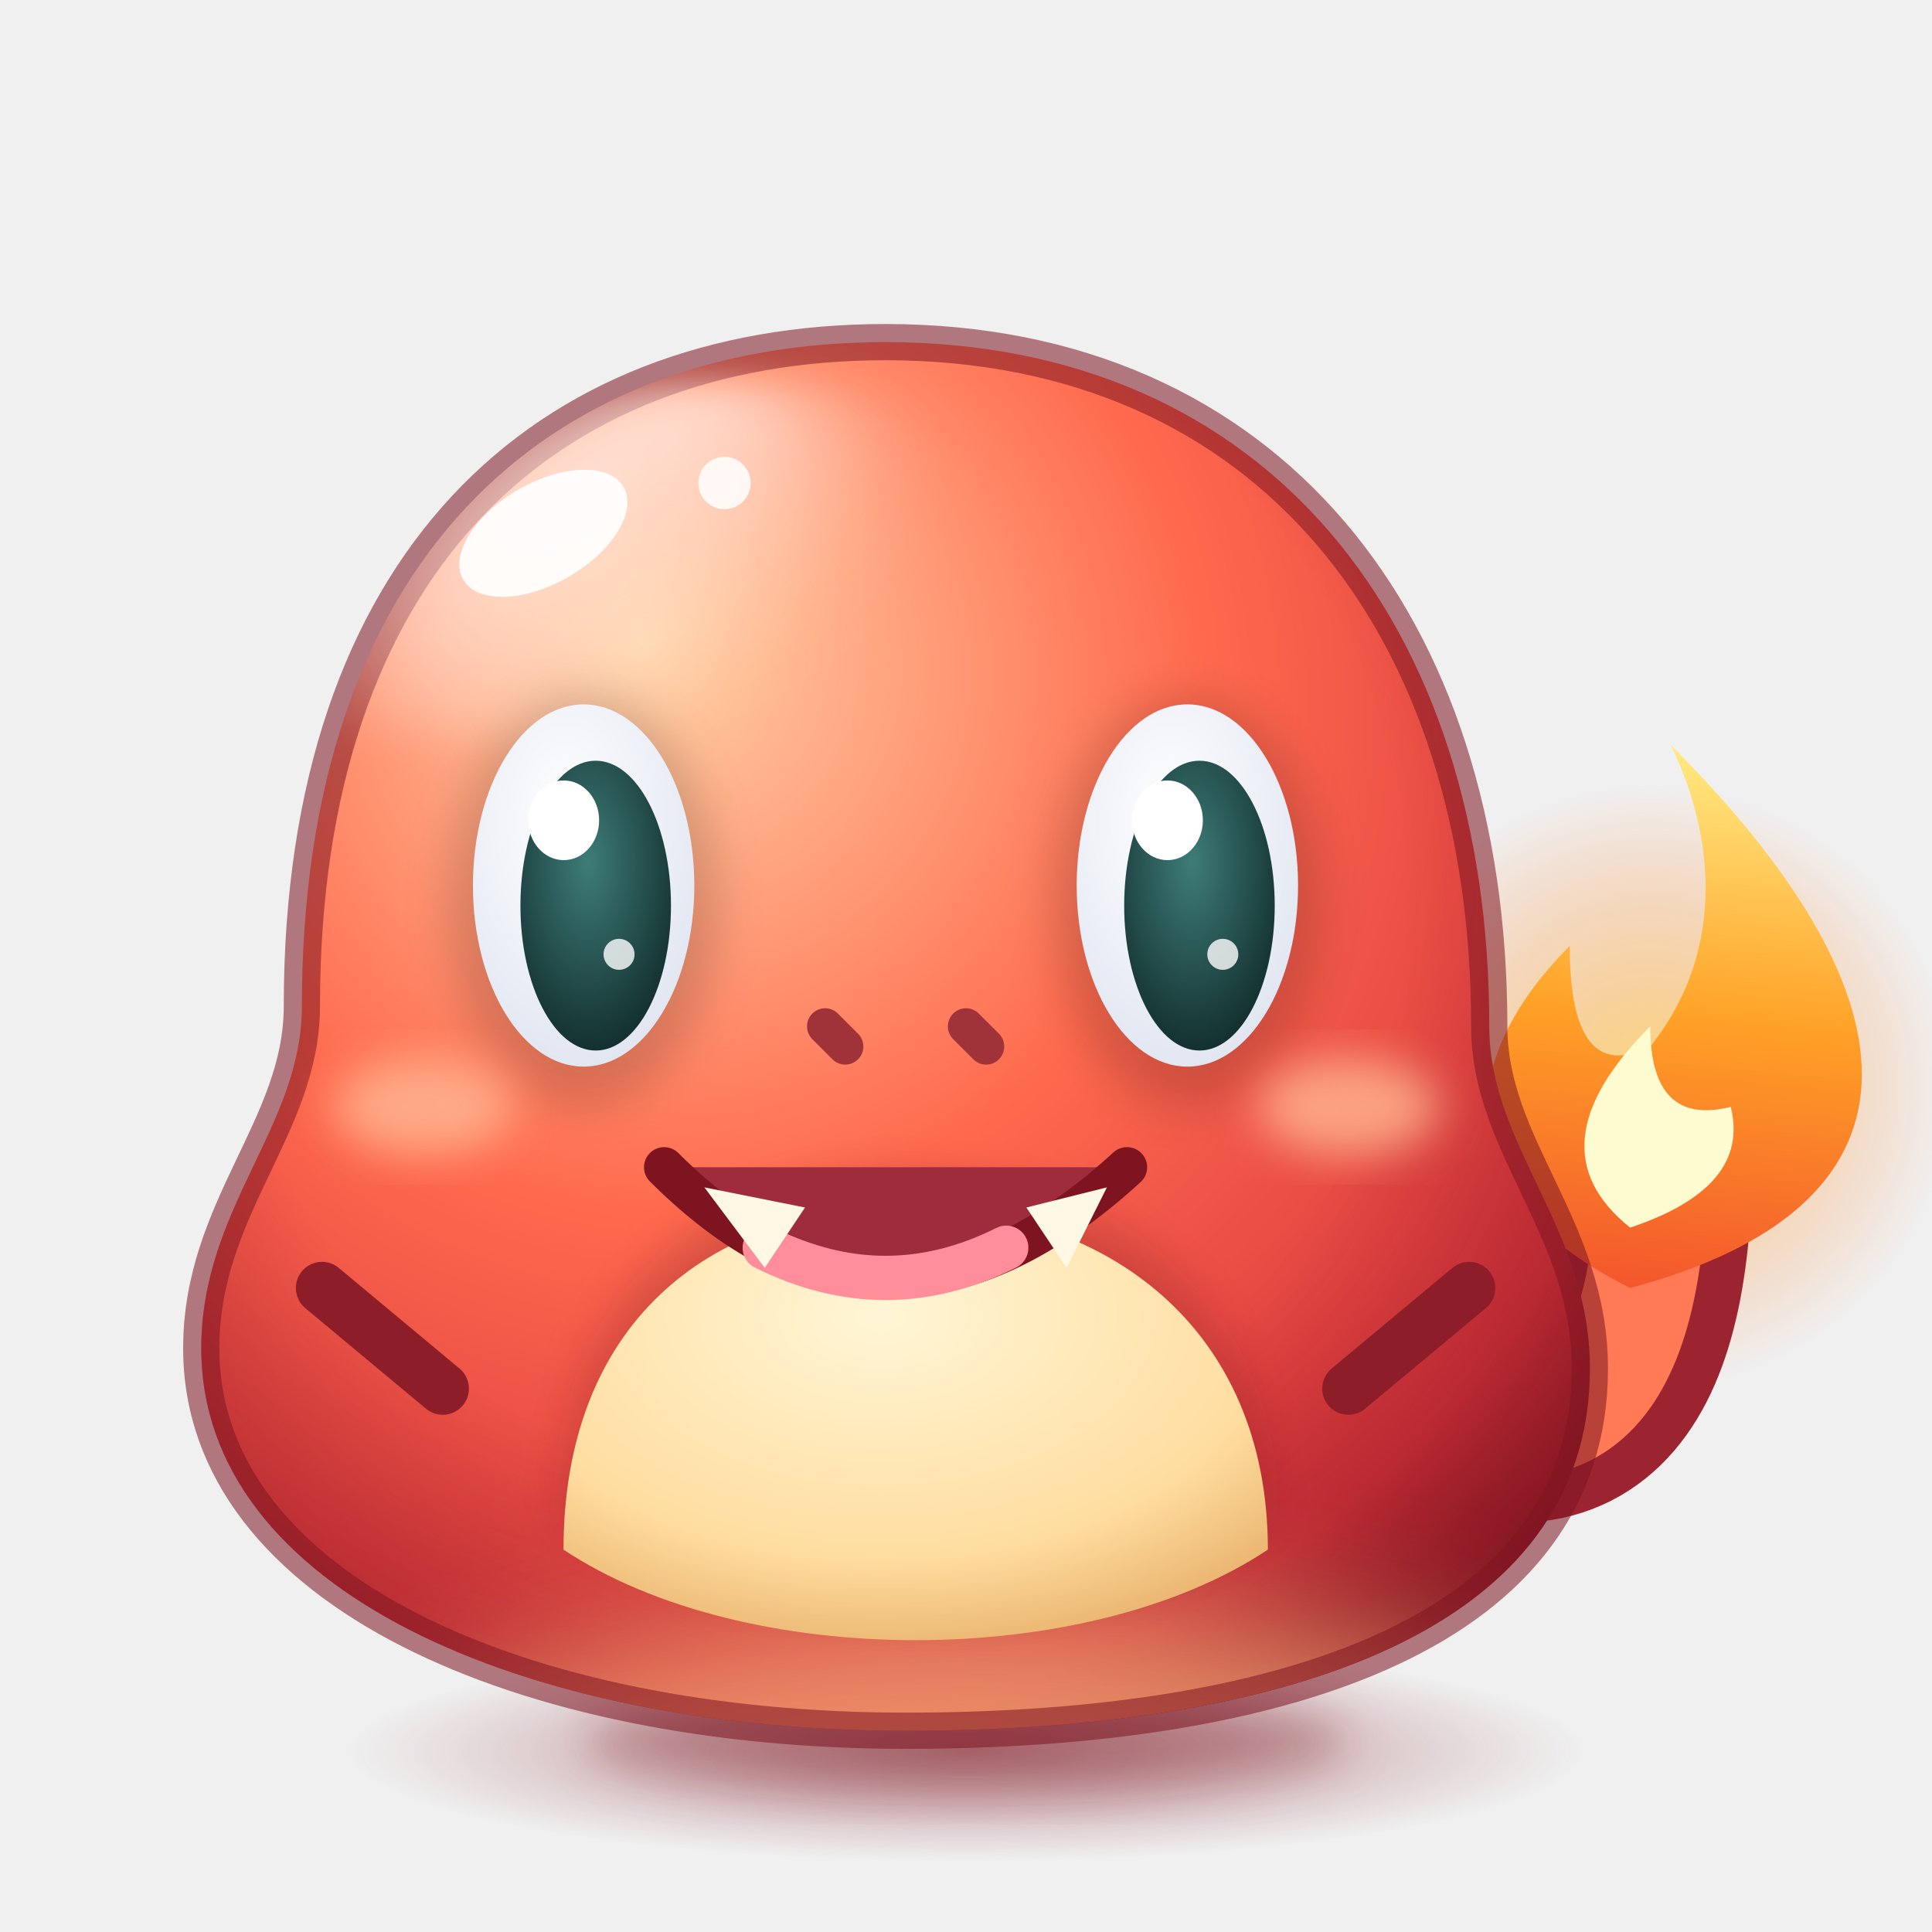
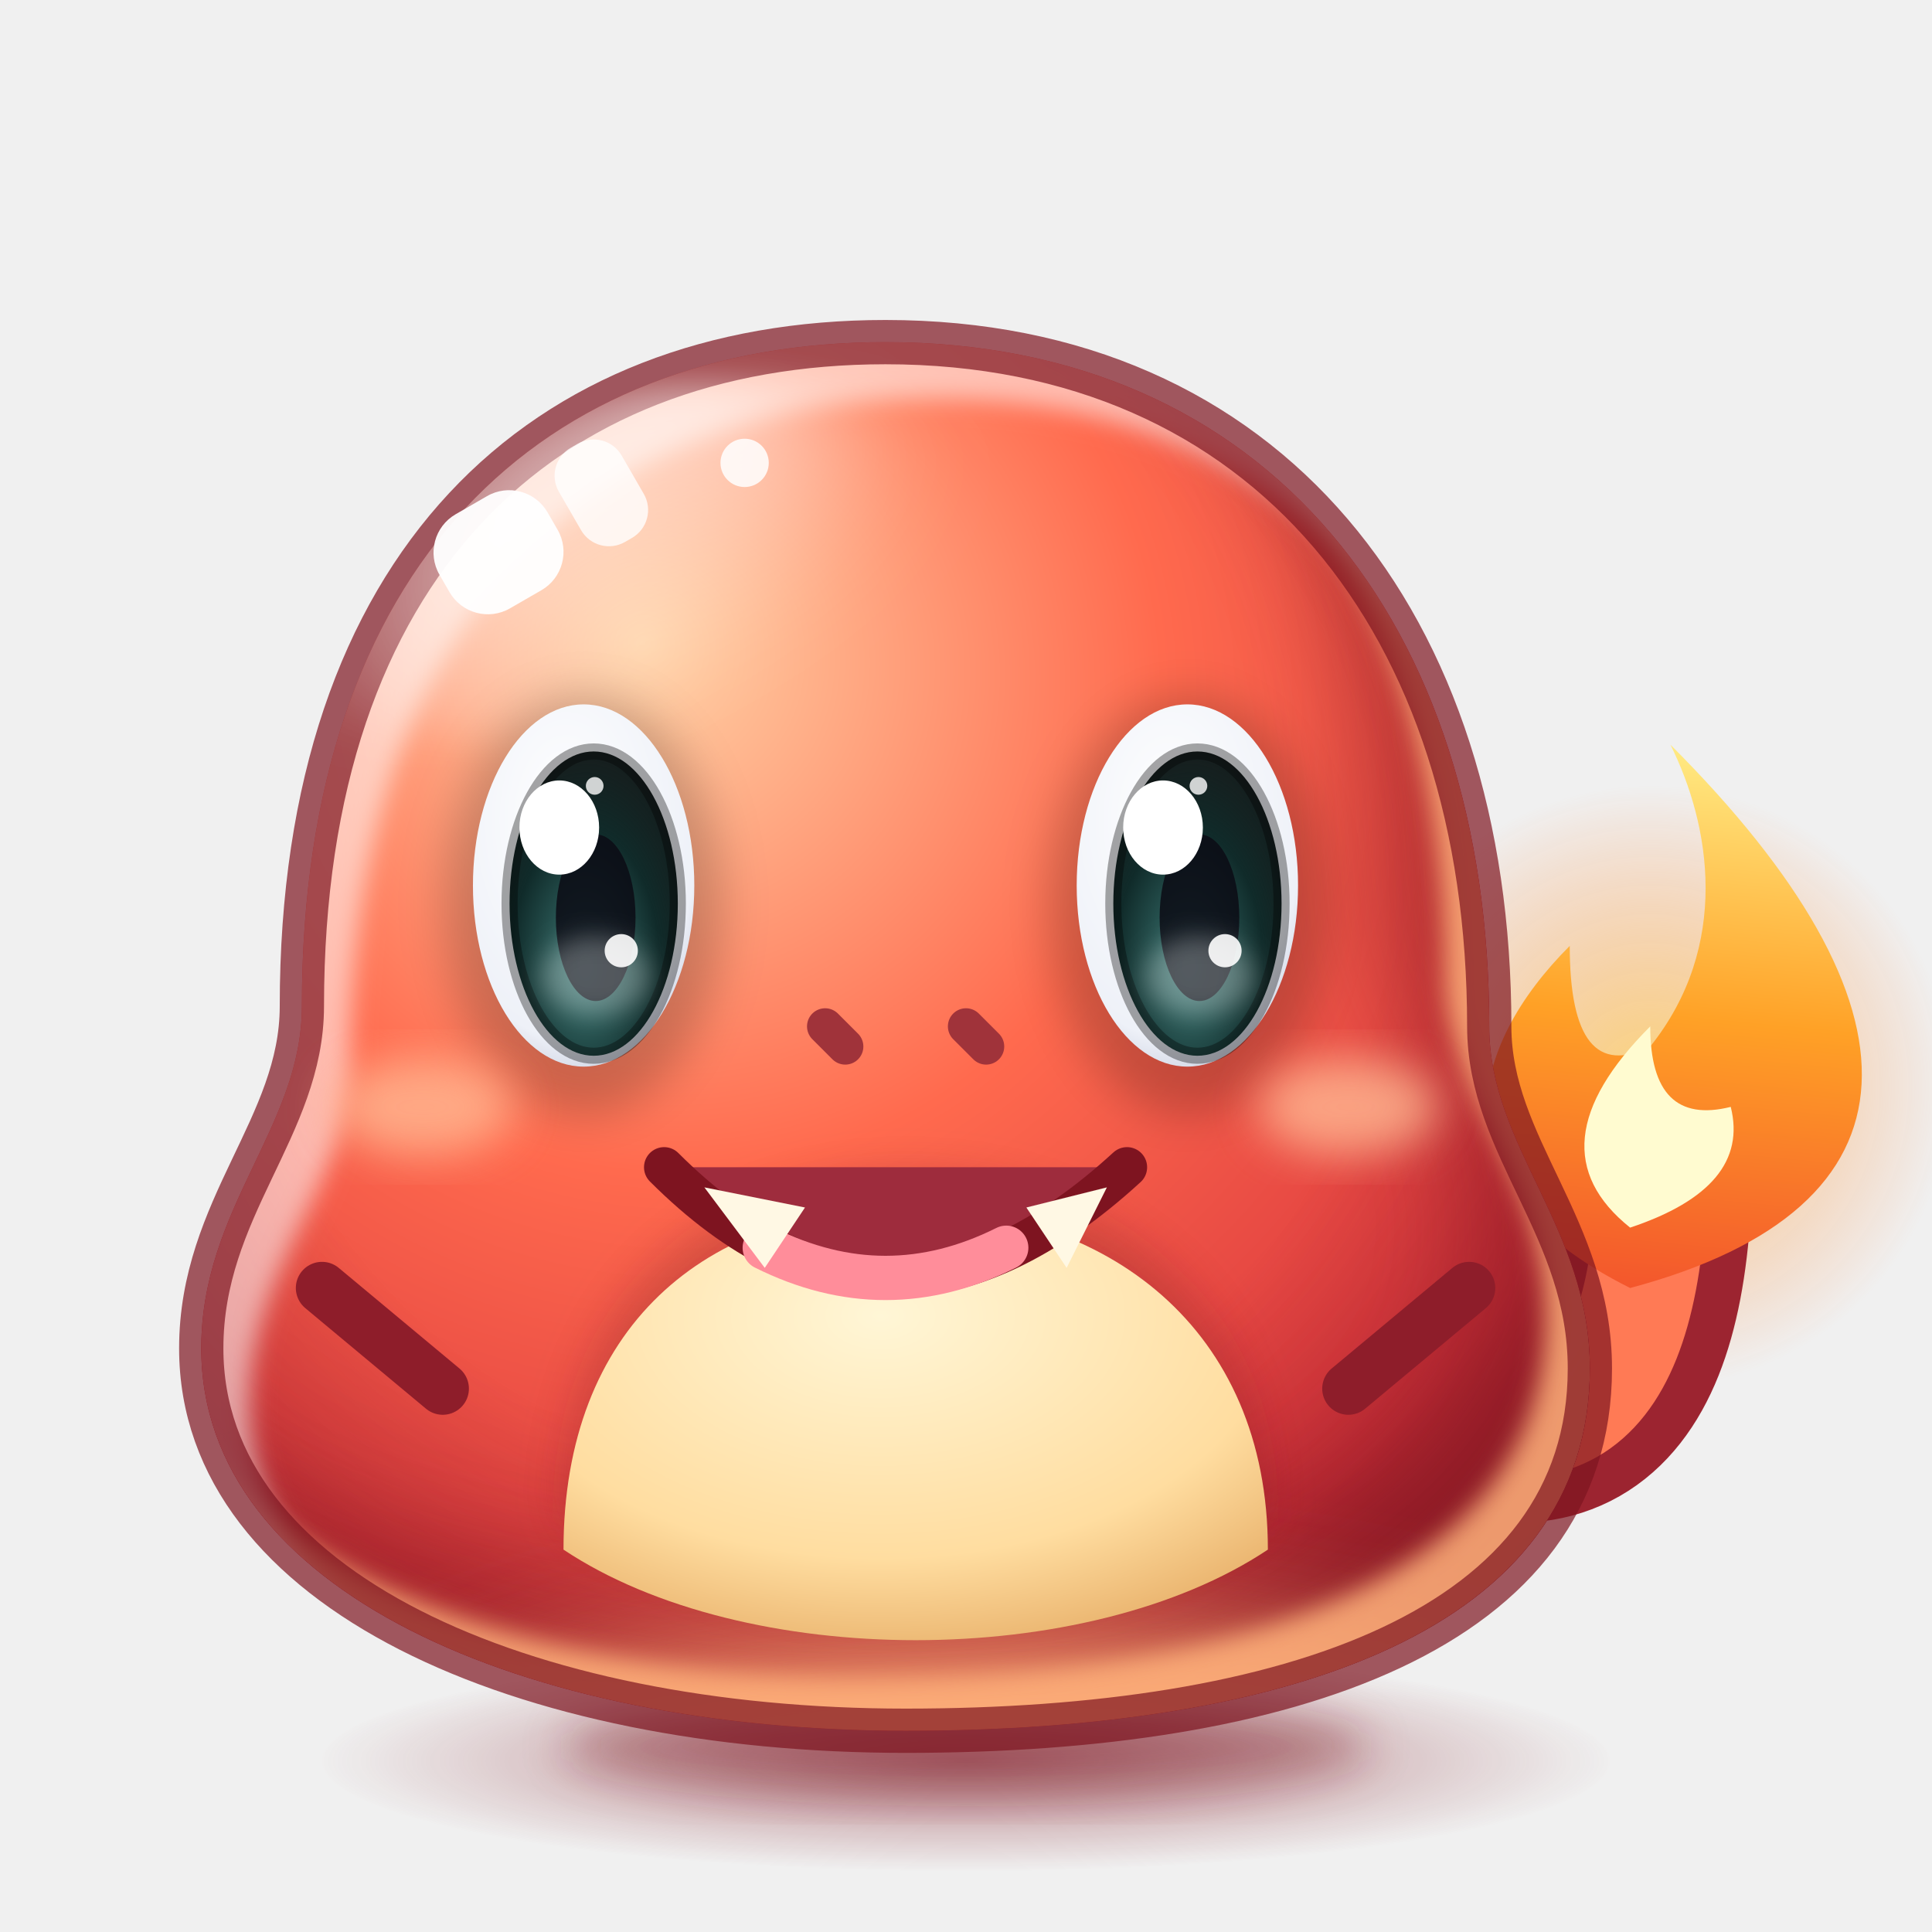
<svg xmlns="http://www.w3.org/2000/svg" viewBox="0 0 96 96" fill="none">
  <defs>
+     <filter id="blur05" x="-30%" y="-30%" width="160%" height="160%">
+       <feGaussianBlur stdDeviation=".6" />
+     </filter>
    <filter id="blur1" x="-30%" y="-30%" width="160%" height="160%">
      <feGaussianBlur stdDeviation="1.1" />
    </filter>
    <filter id="blur2" x="-30%" y="-30%" width="160%" height="160%">
      <feGaussianBlur stdDeviation="2.4" />
    </filter>
    <filter id="blur3" x="-40%" y="-40%" width="180%" height="180%">
      <feGaussianBlur stdDeviation="3.4" />
    </filter>
    <radialGradient id="body" cx="0.38" cy="0.3" r=".82" fx="0.32" fy="0.22">
      <stop offset="0" stop-color="#FFD2A6" />
-       <stop offset=".45" stop-color="#FF6A4E" />
-       <stop offset=".86" stop-color="#D8343C" />
+       <stop offset=".42" stop-color="#FF6A4E" />
+       <stop offset=".84" stop-color="#D8343C" />
      <stop offset="1" stop-color="#7E1420" />
    </radialGradient>
    <radialGradient id="ao" cx=".44" cy=".4" r=".68">
-       <stop offset=".62" stop-color="#7E1420" stop-opacity="0" />
-       <stop offset="1" stop-color="#7E1420" stop-opacity=".55" />
+       <stop offset=".6" stop-color="#7E1420" stop-opacity="0" />
+       <stop offset="1" stop-color="#7E1420" stop-opacity=".5" />
    </radialGradient>
    <linearGradient id="spec" x1="0" y1="0" x2="0" y2="1">
      <stop offset="0" stop-color="#fff" stop-opacity=".95" />
      <stop offset="1" stop-color="#fff" stop-opacity=".05" />
    </linearGradient>
    <radialGradient id="shadow" cx=".5" cy=".5" r=".5">
-       <stop offset="0" stop-color="#7E1420" stop-opacity=".5" />
+       <stop offset="0" stop-color="#7E1420" stop-opacity=".55" />
      <stop offset="1" stop-color="#7E1420" stop-opacity="0" />
    </radialGradient>
    <clipPath id="clip">
      <path d="M15 50C15 28 27 17 44 17c19 0 30 14 30 34 0 6 5 10 5 17 0 13-15 18-34 18S10 79 10 67c0-7 5-11 5-17Z" />
    </clipPath>
+     <mask id="term" maskUnits="userSpaceOnUse" x="0" y="0" width="96" height="96">
+       <rect width="96" height="96" fill="#fff" />
+       <path d="M15 50C15 28 27 17 44 17c19 0 30 14 30 34 0 6 5 10 5 17 0 13-15 18-34 18S10 79 10 67c0-7 5-11 5-17Z" transform="translate(-6 -7)" fill="#000" filter="url(#blur2)" />
+     </mask>
+     <mask id="rim" maskUnits="userSpaceOnUse" x="0" y="0" width="96" height="96">
+       <rect width="96" height="96" fill="#fff" />
+       <path d="M15 50C15 28 27 17 44 17c19 0 30 14 30 34 0 6 5 10 5 17 0 13-15 18-34 18S10 79 10 67c0-7 5-11 5-17Z" transform="translate(2.4 2.8)" fill="#000" filter="url(#blur05)" />
+     </mask>
+     <mask id="kick" maskUnits="userSpaceOnUse" x="0" y="0" width="96" height="96">
+       <rect width="96" height="96" fill="#fff" />
+       <path d="M15 50C15 28 27 17 44 17c19 0 30 14 30 34 0 6 5 10 5 17 0 13-15 18-34 18S10 79 10 67c0-7 5-11 5-17Z" transform="translate(-2.2 -2.6)" fill="#000" filter="url(#blur05)" />
+     </mask>
    <radialGradient id="sclera" cx=".42" cy=".32" r=".75">
      <stop offset="0" stop-color="#fff" />
-       <stop offset="1" stop-color="#dfe4f0" />
+       <stop offset=".8" stop-color="#eef1f8" />
+       <stop offset="1" stop-color="#c9cfdf" />
    </radialGradient>
-     <radialGradient id="ch-iris" cx=".45" cy=".35" r=".7">
+     <radialGradient id="ch-iris" cx=".45" cy=".7" r=".8">
      <stop offset="0" stop-color="#3E7C78" />
-       <stop offset="1" stop-color="#102B2A" />
+       <stop offset=".55" stop-color="#102B2A" />
+       <stop offset="1" stop-color="#000" stop-opacity=".9" />
    </radialGradient>
    <linearGradient id="flame" x1="83" y1="36" x2="80" y2="68" gradientUnits="userSpaceOnUse">
      <stop stop-color="#FFF08A" />
      <stop offset=".45" stop-color="#FFA126" />
      <stop offset="1" stop-color="#F0402E" />
    </linearGradient>
    <radialGradient id="belly" cx=".45" cy=".25" r=".8">
      <stop offset="0" stop-color="#FFF6D6" />
      <stop offset=".7" stop-color="#FFDDA0" />
      <stop offset="1" stop-color="#E9B26C" />
    </radialGradient>
    <radialGradient id="glow" cx=".5" cy=".5" r=".5">
      <stop offset="0" stop-color="#FFC94A" stop-opacity=".7" />
      <stop offset="1" stop-color="#FF7A2A" stop-opacity="0" />
    </radialGradient>
  </defs>
-   <ellipse cx="48" cy="87" rx="31" ry="5.5" fill="url(#shadow)" />
-   <ellipse cx="48" cy="86.5" rx="19" ry="2.6" fill="#7E1420" opacity=".32" filter="url(#blur1)" />
+   <ellipse cx="48" cy="87.5" rx="32" ry="5.5" fill="url(#shadow)" />
+   <ellipse cx="48" cy="86.8" rx="20" ry="2.4" fill="#7E1420" opacity=".4" filter="url(#blur1)" />
  <circle cx="82" cy="54" r="15" fill="url(#glow)" />
  <path d="M68 68q13 8 14-8" stroke="#9C2430" stroke-width="10" stroke-linecap="round" />
  <path d="M68 68q13 8 14-8" stroke="#FF7A55" stroke-width="5.5" stroke-linecap="round" />
  <path d="M81 64c-10-5-8-12-3-17q0 7 4 5c4-5 3-11 1-15 13 13 13 23-2 27Z" fill="url(#flame)" />
  <path d="M81 61q-5-4 1-10 0 5 4 4 1 4-5 6" fill="#FFFBD0" />
  <path d="M15 50C15 28 27 17 44 17c19 0 30 14 30 34 0 6 5 10 5 17 0 13-15 18-34 18S10 79 10 67c0-7 5-11 5-17Z" fill="url(#body)" />
  <path d="M15 50C15 28 27 17 44 17c19 0 30 14 30 34 0 6 5 10 5 17 0 13-15 18-34 18S10 79 10 67c0-7 5-11 5-17Z" fill="url(#ao)" />
  <g clip-path="url(#clip)">
-     <ellipse cx="50" cy="92" rx="34" ry="12" fill="#FFB07A" opacity=".75" filter="url(#blur3)" />
+     <rect width="96" height="96" fill="#7E1420" opacity=".42" mask="url(#term)" />
+     <ellipse cx="50" cy="93" rx="34" ry="12" fill="#FFB07A" opacity=".8" filter="url(#blur3)" />
+     <rect width="96" height="96" fill="#FFB07A" opacity=".85" mask="url(#kick)" />
+     <rect width="96" height="96" fill="#fff" opacity=".55" mask="url(#rim)" />
    <path d="M28 77c0-11 7-17 17-17s18 6 18 17c-9 6-26 6-35 0Z" fill="#7E1420" opacity=".3" transform="translate(0 -1.5)" filter="url(#blur1)" />
    <path d="M28 77c0-11 7-17 17-17s18 6 18 17c-9 6-26 6-35 0Z" fill="url(#belly)" />
  </g>
-   <path d="M15 50C15 28 27 17 44 17c19 0 30 14 30 34 0 6 5 10 5 17 0 13-15 18-34 18S10 79 10 67c0-7 5-11 5-17Z" stroke="#7E1420" stroke-width="1.8" stroke-linejoin="round" opacity=".55" />
+   <path d="M15 50C15 28 27 17 44 17c19 0 30 14 30 34 0 6 5 10 5 17 0 13-15 18-34 18S10 79 10 67c0-7 5-11 5-17Z" stroke="#7E1420" stroke-width="2.2" stroke-linejoin="round" opacity=".7" />
  <path d="m16 64 6 5m51-5-6 5" stroke="#8E1D2A" stroke-width="2.6" stroke-linecap="round" />
  <g clip-path="url(#clip)">
-     <ellipse cx="30" cy="28" rx="13" ry="7.5" transform="rotate(-30 30 28)" fill="url(#spec)" opacity=".82" filter="url(#blur2)" />
+     <ellipse cx="30" cy="28" rx="13" ry="7.5" transform="rotate(-30 30 28)" fill="url(#spec)" opacity=".7" filter="url(#blur2)" />
  </g>
-   <ellipse cx="27" cy="26.5" rx="4.6" ry="2.5" transform="rotate(-30 27 26.5)" fill="#fff" opacity=".92" />
-   <circle cx="36" cy="24" r="1.3" fill="#fff" opacity=".85" />
-   <ellipse cx="29" cy="44.8" rx="6.7" ry="10.2" fill="#000" opacity=".16" filter="url(#blur1)" />
+   <g transform="rotate(-30 27 26.5)" fill="#fff">
+     <rect x="21.5" y="23.5" width="6.2" height="5.4" rx="2.2" opacity=".95" />
+     <rect x="28.7" y="23.5" width="3.6" height="5.4" rx="1.6" opacity=".8" />
+   </g>
+   <circle cx="37" cy="23" r="1.2" fill="#fff" opacity=".85" />
+   <ellipse cx="29" cy="45" rx="6.9" ry="10.4" fill="#000" opacity=".2" filter="url(#blur1)" />
  <ellipse cx="29" cy="44" rx="5.5" ry="9" fill="url(#sclera)" />
-   <ellipse cx="29.6" cy="45" rx="3.74" ry="7.2" fill="url(#ch-iris)" />
-   <ellipse cx="28.01" cy="40.76" rx="1.76" ry="1.98" fill="#fff" />
-   <circle cx="30.76" cy="47.42" r="0.77" fill="#fff" opacity=".8" />
-   <ellipse cx="59" cy="44.8" rx="6.7" ry="10.2" fill="#000" opacity=".16" filter="url(#blur1)" />
+   <ellipse cx="29.5" cy="44.9" rx="4.18" ry="7.56" fill="url(#ch-iris)" />
+   <ellipse cx="29.5" cy="44.9" rx="4.18" ry="7.56" stroke="#000" stroke-opacity=".35" stroke-width=".8" />
+   <ellipse cx="29.6" cy="45.6" rx="1.98" ry="4.14" fill="#0b0b14" opacity=".85" />
+   <ellipse cx="29.6" cy="48.5" rx="2.75" ry="1.98" fill="#fff" opacity=".28" filter="url(#blur05)" />
+   <ellipse cx="27.79" cy="41.12" rx="1.98" ry="2.34" fill="#fff" />
+   <circle cx="30.87" cy="47.24" r="0.825" fill="#fff" opacity=".9" />
+   <circle cx="29.55" cy="39.05" r="0.44" fill="#fff" opacity=".8" />
+   <ellipse cx="59" cy="45" rx="6.9" ry="10.4" fill="#000" opacity=".2" filter="url(#blur1)" />
  <ellipse cx="59" cy="44" rx="5.5" ry="9" fill="url(#sclera)" />
-   <ellipse cx="59.6" cy="45" rx="3.74" ry="7.2" fill="url(#ch-iris)" />
-   <ellipse cx="58.01" cy="40.76" rx="1.76" ry="1.98" fill="#fff" />
-   <circle cx="60.76" cy="47.42" r="0.77" fill="#fff" opacity=".8" />
+   <ellipse cx="59.5" cy="44.9" rx="4.18" ry="7.56" fill="url(#ch-iris)" />
+   <ellipse cx="59.5" cy="44.9" rx="4.18" ry="7.56" stroke="#000" stroke-opacity=".35" stroke-width=".8" />
+   <ellipse cx="59.6" cy="45.6" rx="1.98" ry="4.14" fill="#0b0b14" opacity=".85" />
+   <ellipse cx="59.6" cy="48.5" rx="2.75" ry="1.98" fill="#fff" opacity=".28" filter="url(#blur05)" />
+   <ellipse cx="57.79" cy="41.12" rx="1.98" ry="2.34" fill="#fff" />
+   <circle cx="60.87" cy="47.24" r="0.825" fill="#fff" opacity=".9" />
+   <circle cx="59.55" cy="39.05" r="0.44" fill="#fff" opacity=".8" />
  <path d="M33 58q11 11 23 0" fill="#9E2C3D" stroke="#7E1420" stroke-width="2" stroke-linecap="round" />
  <path d="M38 62q6 3 12 0" stroke="#FF8D9A" stroke-width="2.2" stroke-linecap="round" />
  <path d="m35 59 3 4 2-3m11 0 2 3 2-4" fill="#FFF8E4" />
  <path d="m41 51 1 1m6-1 1 1" stroke="#A0333A" stroke-width="1.8" stroke-linecap="round" />
  <ellipse cx="21" cy="55" rx="4.5" ry="2.4" fill="#FFB892" opacity=".8" filter="url(#blur1)" />
  <ellipse cx="67" cy="55" rx="4.5" ry="2.4" fill="#FFB892" opacity=".8" filter="url(#blur1)" />
</svg>
